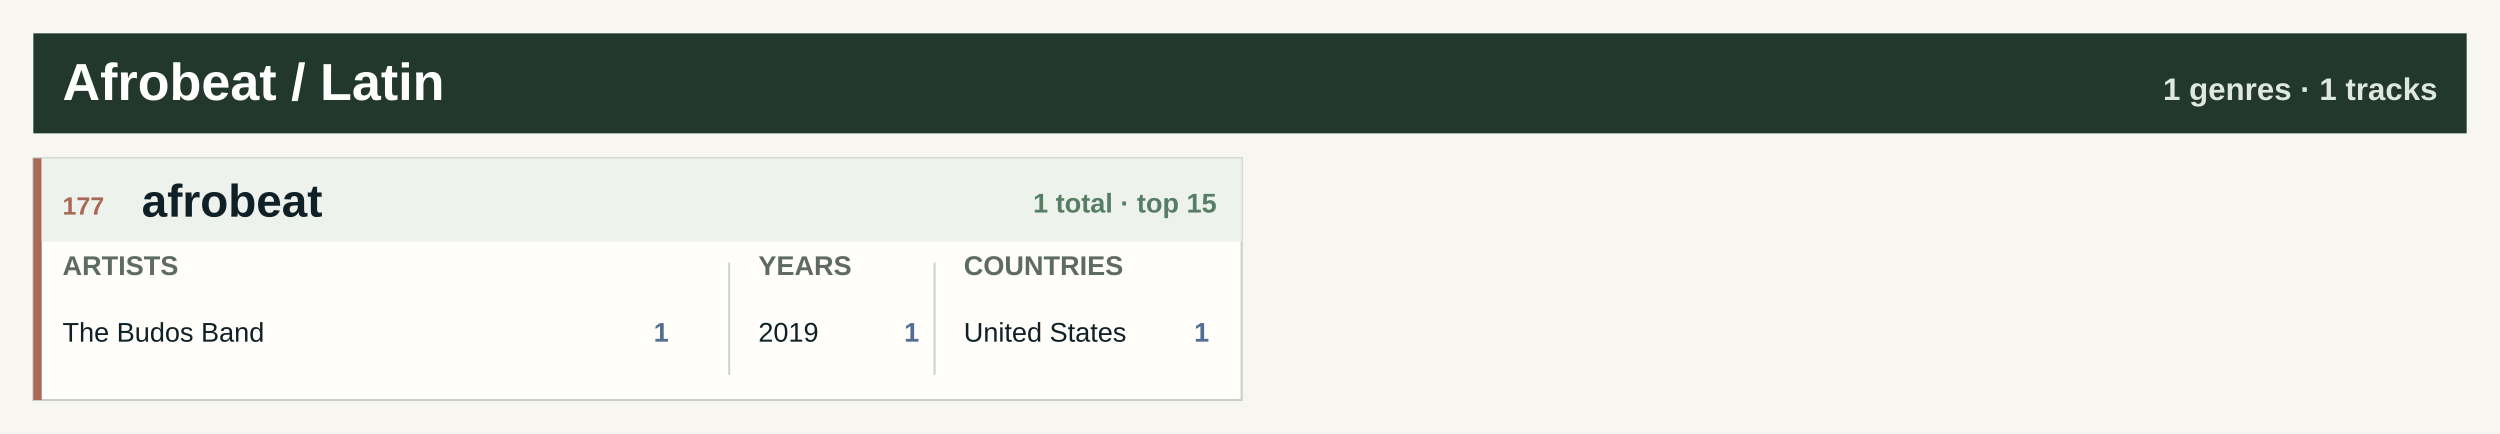
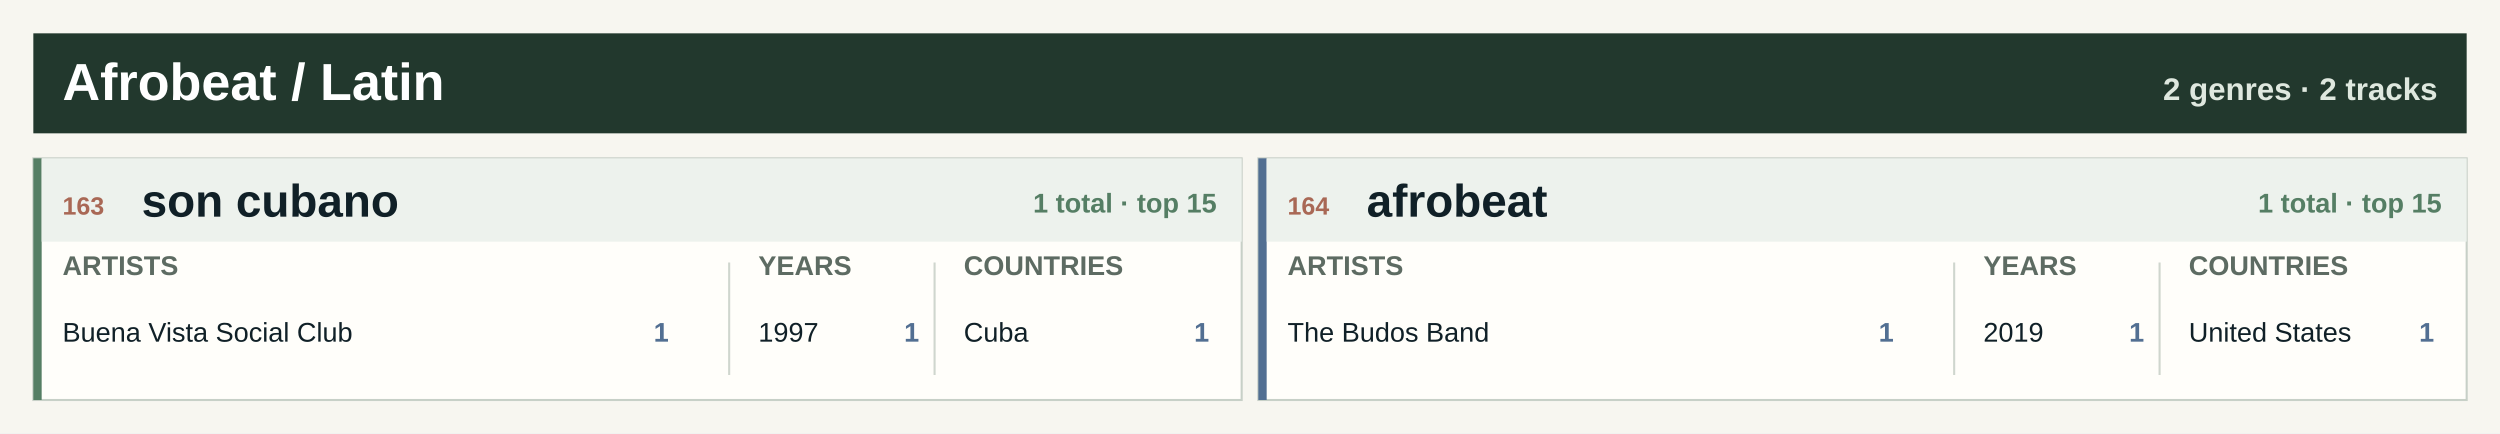
- <svg xmlns="http://www.w3.org/2000/svg" width="1200" height="208.0" viewBox="0 0 1200 208.0" role="img" aria-label="Afrobeat / Latin genre atlas">
-   <rect width="1200" height="208.0" fill="#f7f6f0" />
+ <svg xmlns="http://www.w3.org/2000/svg" width="1200" height="208" viewBox="0 0 1200 208" role="img" aria-label="Afrobeat / Latin genre atlas">
+   <rect width="1200" height="208" fill="#f7f6f0" />
  <rect x="16" y="16" width="1168" height="48" fill="#22382d" />
  <text x="30.0" y="48.0" font-family="Segoe UI, Arial, sans-serif" font-size="25" font-weight="800" fill="#ffffff" text-anchor="start">Afrobeat / Latin</text>
-   <text x="1170.0" y="48.0" font-family="Segoe UI, Arial, sans-serif" font-size="15" font-weight="800" fill="#dfe8df" text-anchor="end">1 genres · 1 tracks</text>
+   <text x="1170.0" y="48.0" font-family="Segoe UI, Arial, sans-serif" font-size="15" font-weight="800" fill="#dfe8df" text-anchor="end">2 genres · 2 tracks</text>
  <rect x="16.0" y="76.0" width="580.0" height="116" fill="#fffefa" stroke="#c7d0c7" />
-   <rect x="16.0" y="76.0" width="4" height="116" fill="#a96855" />
+   <rect x="16.0" y="76.0" width="4" height="116" fill="#557e64" />
  <rect x="20.0" y="76.0" width="576.0" height="40" fill="#edf2ed" />
-   <text x="30.0" y="103.0" font-family="Segoe UI, Arial, sans-serif" font-size="12" font-weight="800" fill="#a96855" text-anchor="start">177</text>
-   <text x="68.0" y="104.0" font-family="Segoe UI, Arial, sans-serif" font-size="22" font-weight="800" fill="#102027" text-anchor="start">afrobeat</text>
+   <text x="30.0" y="103.0" font-family="Segoe UI, Arial, sans-serif" font-size="12" font-weight="800" fill="#a96855" text-anchor="start">163</text>
+   <text x="68.0" y="104.0" font-family="Segoe UI, Arial, sans-serif" font-size="22" font-weight="800" fill="#102027" text-anchor="start">son cubano</text>
  <text x="584.0" y="102.0" font-family="Segoe UI, Arial, sans-serif" font-size="13" font-weight="800" fill="#557e64" text-anchor="end">1 total · top 15</text>
  <text x="30.0" y="132.0" font-family="Segoe UI, Arial, sans-serif" font-size="13" font-weight="800" fill="#5d6b62" text-anchor="start">ARTISTS</text>
  <text x="364.0" y="132.0" font-family="Segoe UI, Arial, sans-serif" font-size="13" font-weight="800" fill="#5d6b62" text-anchor="start">YEARS</text>
  <text x="462.6" y="132.0" font-family="Segoe UI, Arial, sans-serif" font-size="13" font-weight="800" fill="#5d6b62" text-anchor="start">COUNTRIES</text>
-   <line x1="350.0" y1="126.0" x2="350.0" y2="180.0" stroke="#cfd6ce" />
-   <line x1="448.6" y1="126.0" x2="448.6" y2="180.0" stroke="#cfd6ce" />
-   <text x="30.0" y="164.0" font-family="Segoe UI, Arial, sans-serif" font-size="13" font-weight="400" fill="#102027" text-anchor="start">The Budos Band</text>
+   <line x1="350.0" y1="126" x2="350.0" y2="180" stroke="#cfd6ce" />
+   <line x1="448.6" y1="126" x2="448.6" y2="180" stroke="#cfd6ce" />
+   <text x="30.0" y="164.0" font-family="Segoe UI, Arial, sans-serif" font-size="13" font-weight="400" fill="#102027" text-anchor="start">Buena Vista Social Club</text>
  <text x="321.0" y="164.0" font-family="Segoe UI, Arial, sans-serif" font-size="13" font-weight="800" fill="#526f92" text-anchor="end">1</text>
-   <text x="364.0" y="164.0" font-family="Segoe UI, Arial, sans-serif" font-size="13" font-weight="400" fill="#102027" text-anchor="start">2019</text>
+   <text x="364.0" y="164.0" font-family="Segoe UI, Arial, sans-serif" font-size="13" font-weight="400" fill="#102027" text-anchor="start">1997</text>
  <text x="441.2" y="164.0" font-family="Segoe UI, Arial, sans-serif" font-size="13" font-weight="800" fill="#526f92" text-anchor="end">1</text>
-   <text x="462.6" y="164.0" font-family="Segoe UI, Arial, sans-serif" font-size="13" font-weight="400" fill="#102027" text-anchor="start">United States</text>
+   <text x="462.6" y="164.0" font-family="Segoe UI, Arial, sans-serif" font-size="13" font-weight="400" fill="#102027" text-anchor="start">Cuba</text>
  <text x="580.4" y="164.0" font-family="Segoe UI, Arial, sans-serif" font-size="13" font-weight="800" fill="#526f92" text-anchor="end">1</text>
+   <rect x="604.0" y="76.0" width="580.0" height="116" fill="#fffefa" stroke="#c7d0c7" />
+   <rect x="604.0" y="76.0" width="4" height="116" fill="#526f92" />
+   <rect x="608.0" y="76.0" width="576.0" height="40" fill="#edf2ed" />
+   <text x="618.0" y="103.0" font-family="Segoe UI, Arial, sans-serif" font-size="12" font-weight="800" fill="#a96855" text-anchor="start">164</text>
+   <text x="656.0" y="104.0" font-family="Segoe UI, Arial, sans-serif" font-size="22" font-weight="800" fill="#102027" text-anchor="start">afrobeat</text>
+   <text x="1172.0" y="102.0" font-family="Segoe UI, Arial, sans-serif" font-size="13" font-weight="800" fill="#557e64" text-anchor="end">1 total · top 15</text>
+   <text x="618.0" y="132.0" font-family="Segoe UI, Arial, sans-serif" font-size="13" font-weight="800" fill="#5d6b62" text-anchor="start">ARTISTS</text>
+   <text x="952.0" y="132.0" font-family="Segoe UI, Arial, sans-serif" font-size="13" font-weight="800" fill="#5d6b62" text-anchor="start">YEARS</text>
+   <text x="1050.6" y="132.0" font-family="Segoe UI, Arial, sans-serif" font-size="13" font-weight="800" fill="#5d6b62" text-anchor="start">COUNTRIES</text>
+   <line x1="938.0" y1="126" x2="938.0" y2="180" stroke="#cfd6ce" />
+   <line x1="1036.6" y1="126" x2="1036.6" y2="180" stroke="#cfd6ce" />
+   <text x="618.0" y="164.0" font-family="Segoe UI, Arial, sans-serif" font-size="13" font-weight="400" fill="#102027" text-anchor="start">The Budos Band</text>
+   <text x="909.0" y="164.0" font-family="Segoe UI, Arial, sans-serif" font-size="13" font-weight="800" fill="#526f92" text-anchor="end">1</text>
+   <text x="952.0" y="164.0" font-family="Segoe UI, Arial, sans-serif" font-size="13" font-weight="400" fill="#102027" text-anchor="start">2019</text>
+   <text x="1029.2" y="164.0" font-family="Segoe UI, Arial, sans-serif" font-size="13" font-weight="800" fill="#526f92" text-anchor="end">1</text>
+   <text x="1050.6" y="164.0" font-family="Segoe UI, Arial, sans-serif" font-size="13" font-weight="400" fill="#102027" text-anchor="start">United States</text>
+   <text x="1168.4" y="164.0" font-family="Segoe UI, Arial, sans-serif" font-size="13" font-weight="800" fill="#526f92" text-anchor="end">1</text>
</svg>
